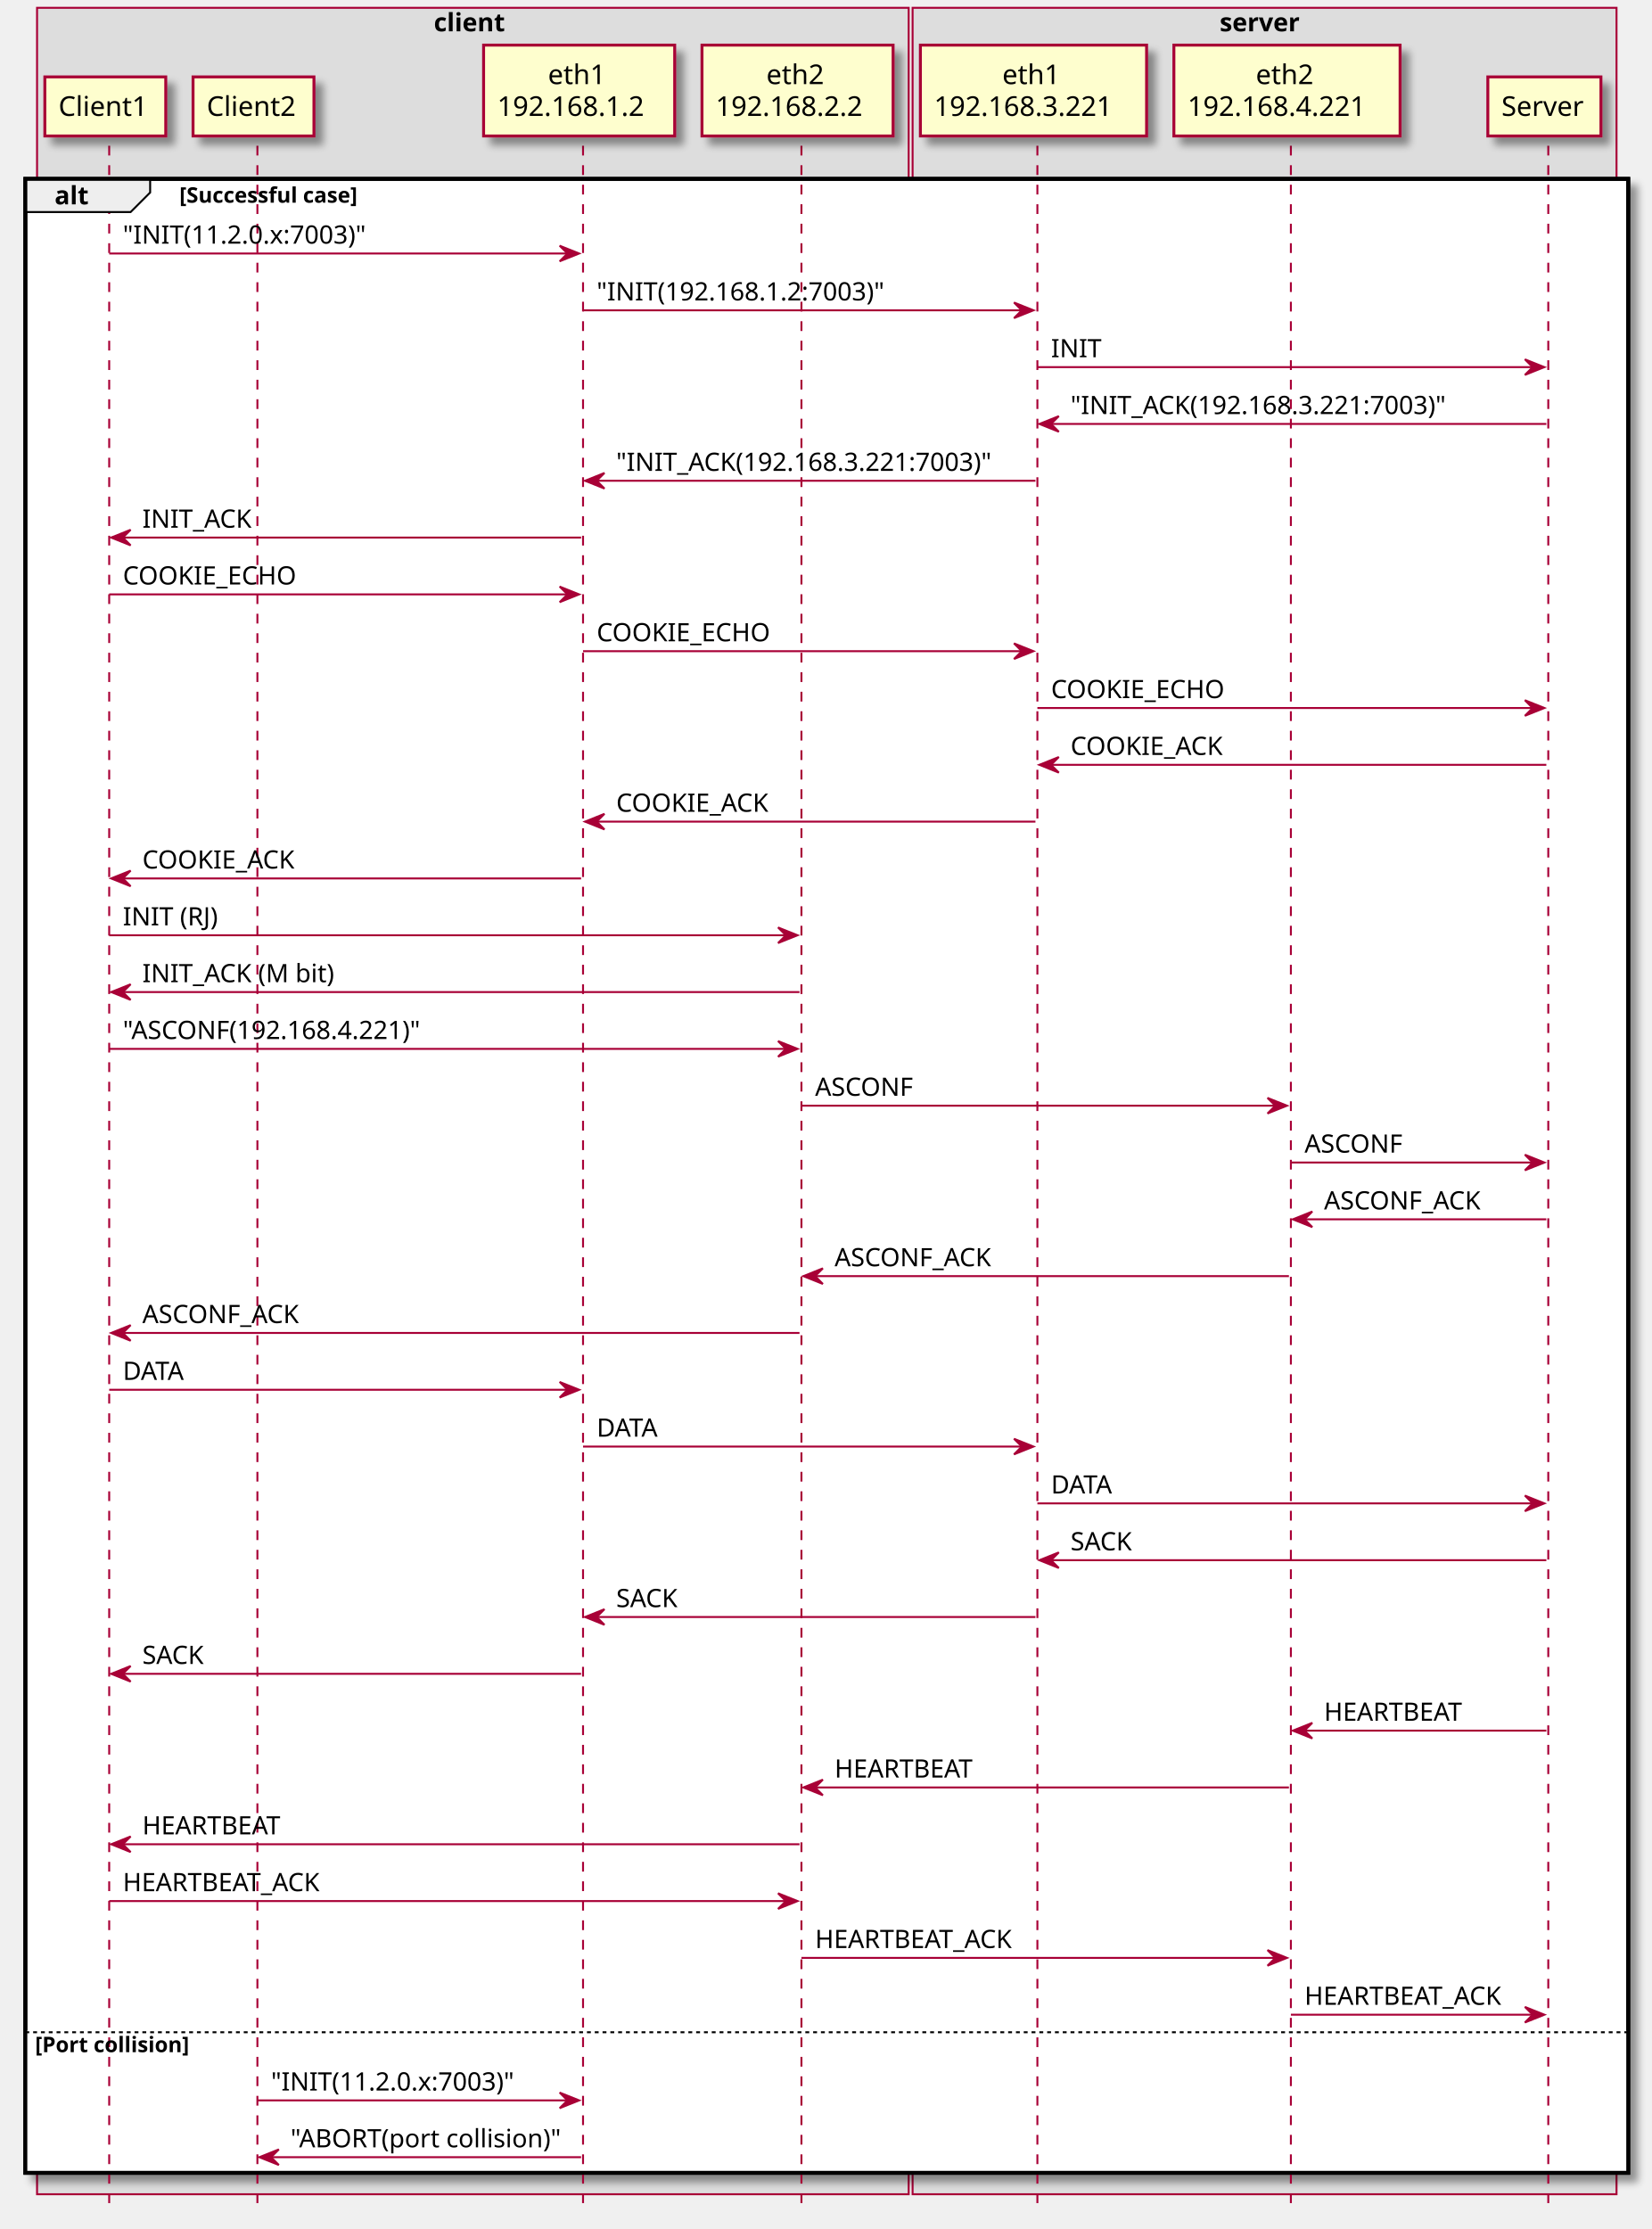
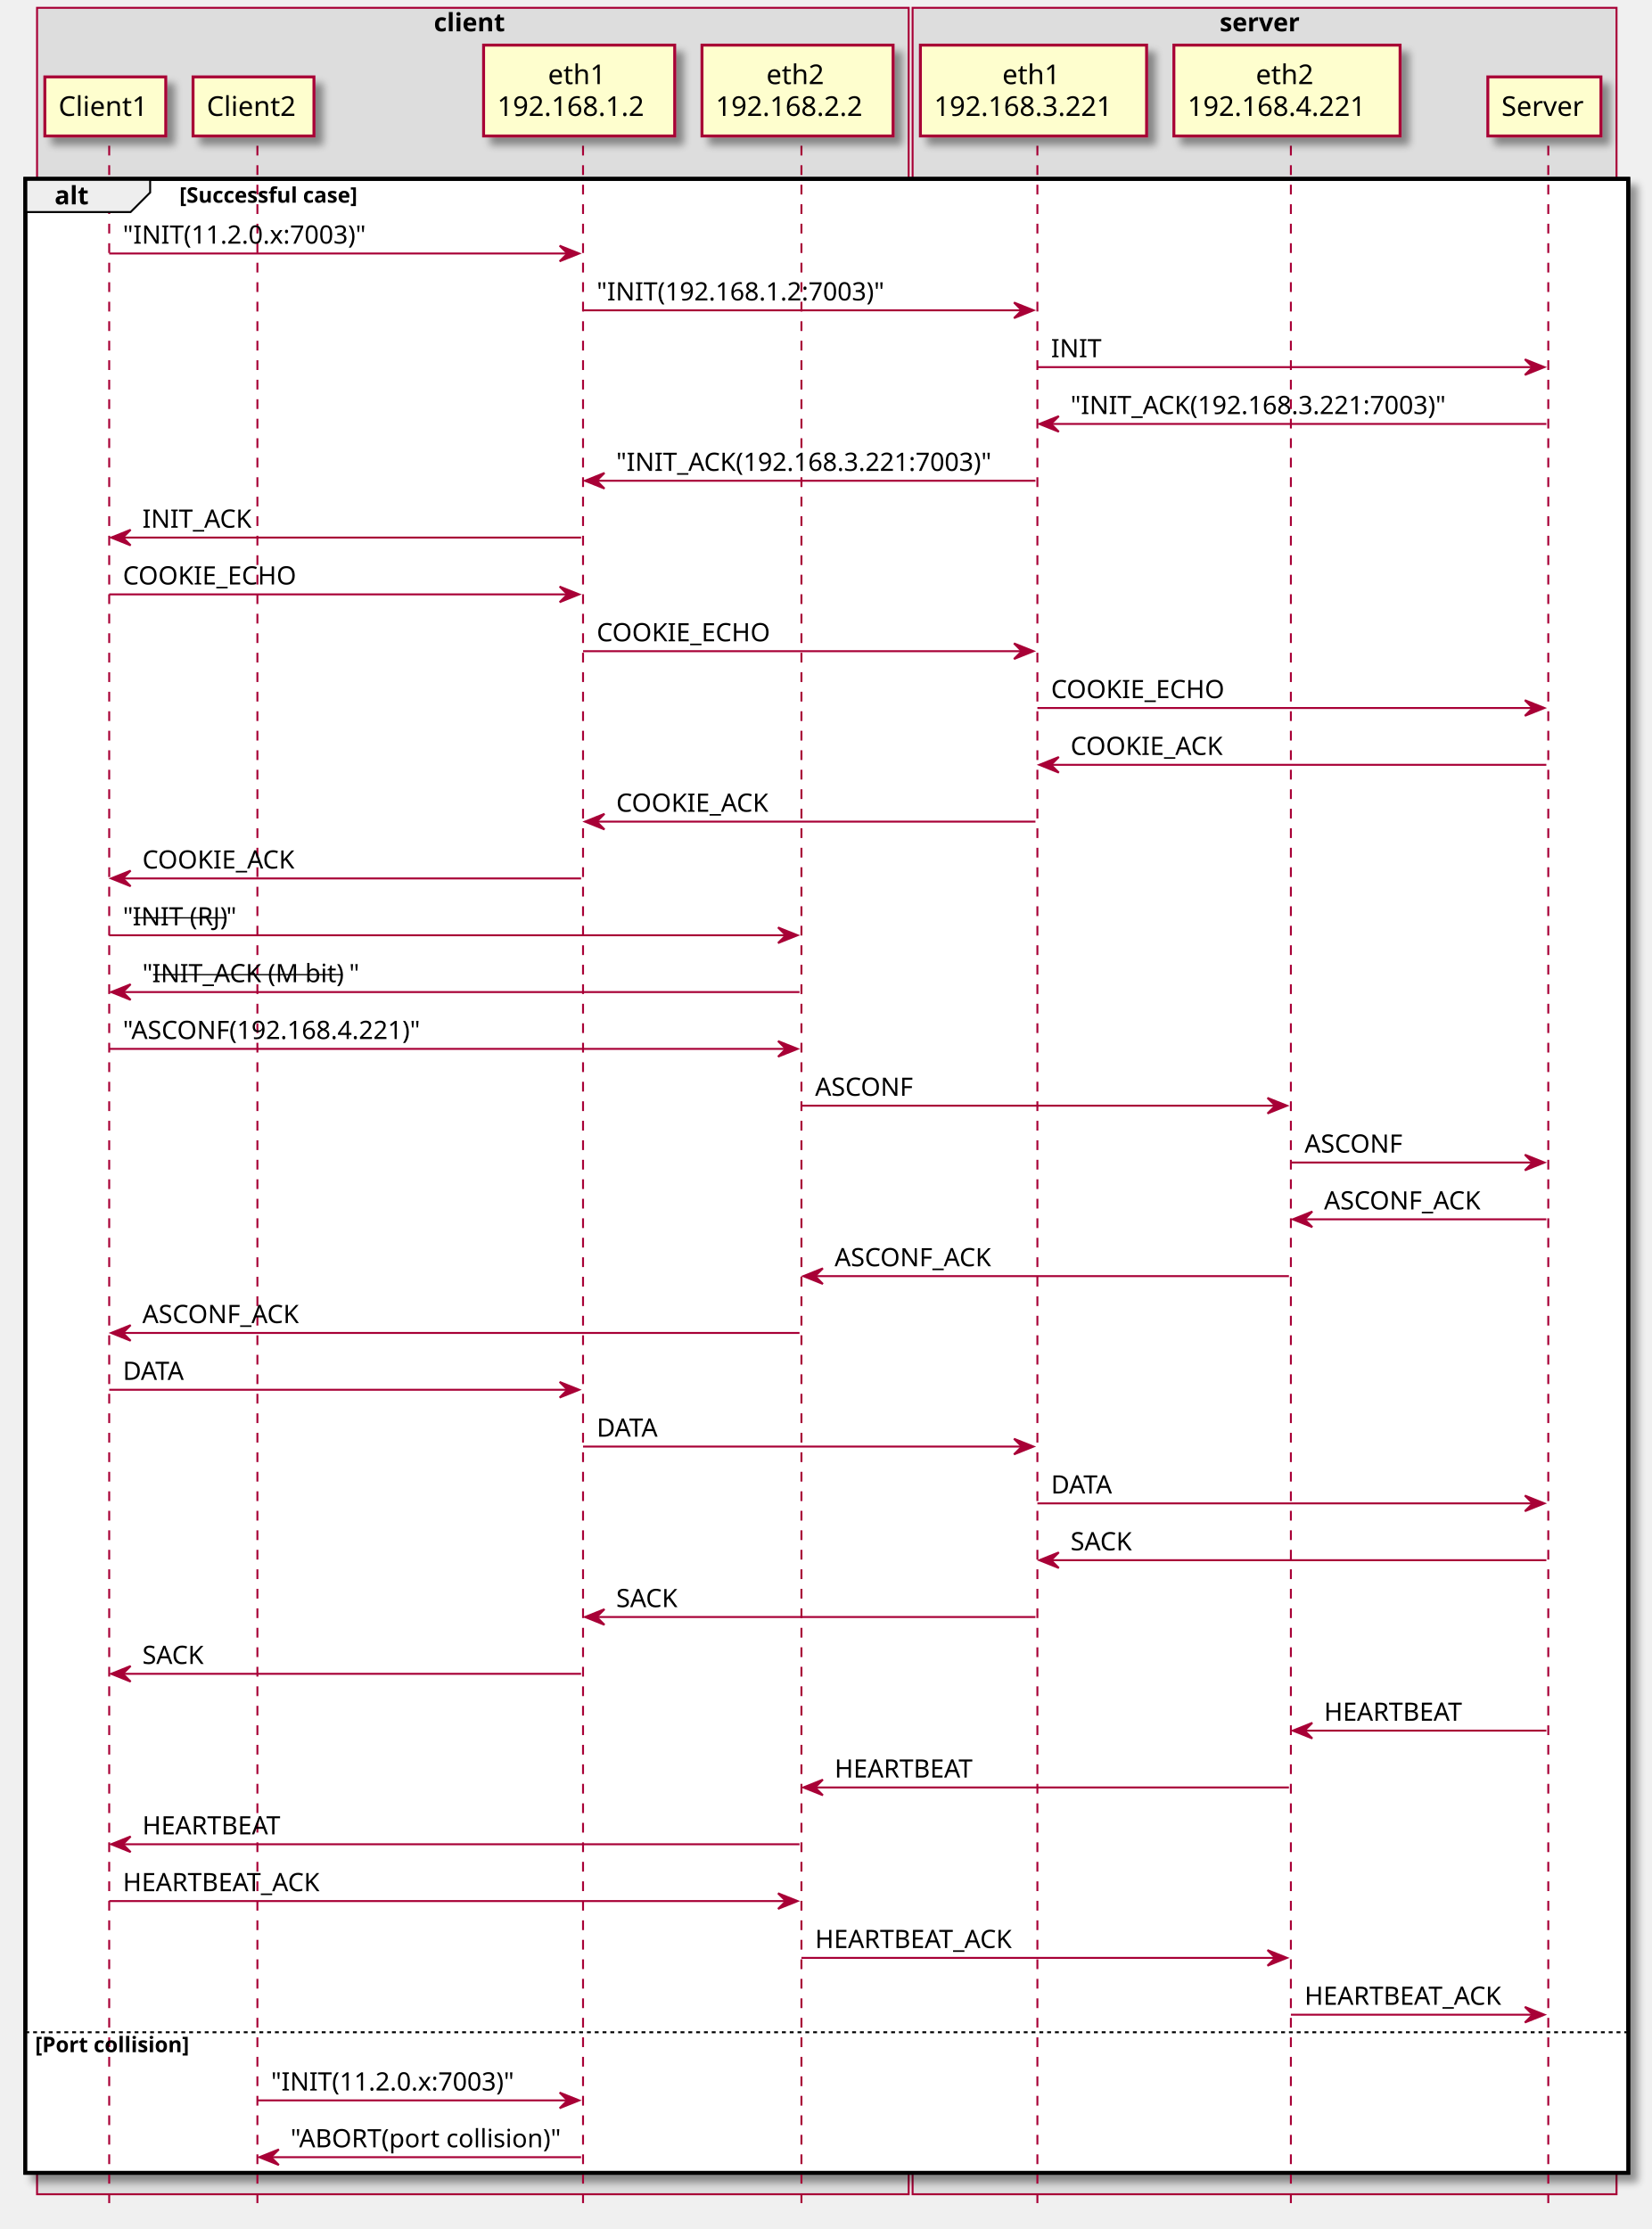
<svg xmlns="http://www.w3.org/2000/svg" contentScriptType="application/ecmascript" contentStyleType="text/css" height="1143px" preserveAspectRatio="none" style="width:847px;height:1143px;" version="1.1" viewBox="0 0 847 1143" width="847px" zoomAndPan="magnify">
  <defs>
-     <filter height="300%" id="fmj4z4x026gm7" width="300%" x="-1" y="-1">
+     <filter height="300%" id="f1ae5buakvwp73" width="300%" x="-1" y="-1">
      <feGaussianBlur result="blurOut" stdDeviation="2.0" />
      <feColorMatrix in="blurOut" result="blurOut2" type="matrix" values="0 0 0 0 0 0 0 0 0 0 0 0 0 0 0 0 0 0 .4 0" />
      <feOffset dx="4.0" dy="4.0" in="blurOut2" result="blurOut3" />
      <feBlend in="SourceGraphic" in2="blurOut3" mode="normal" />
    </filter>
  </defs>
  <g>
    <rect fill="#DDDDDD" height="1121.18" style="stroke: #A80036; stroke-width: 1.0;" width="447" x="19" y="4" />
    <text fill="#000000" font-family="sans-serif" font-size="13" font-weight="bold" lengthAdjust="spacingAndGlyphs" textLength="40" x="222.5" y="16.067">client</text>
    <rect fill="#DDDDDD" height="1121.18" style="stroke: #A80036; stroke-width: 1.0;" width="361" x="468" y="4" />
    <text fill="#000000" font-family="sans-serif" font-size="13" font-weight="bold" lengthAdjust="spacingAndGlyphs" textLength="46" x="625.5" y="16.067">server</text>
-     <rect fill="#FFFFFF" filter="url(#fmj4z4x026gm7)" height="1022.453" style="stroke: #000000; stroke-width: 2.0;" width="822" x="13" y="91.727" />
+     <rect fill="#FFFFFF" filter="url(#f1ae5buakvwp73)" height="1022.453" style="stroke: #000000; stroke-width: 2.0;" width="822" x="13" y="91.727" />
    <rect fill="#FFFFFF" height="73.07" style="stroke: none; stroke-width: 1.0;" width="822" x="13" y="1041.109" />
    <line style="stroke: #A80036; stroke-width: 1.0; stroke-dasharray: 5.0,5.0;" x1="56" x2="56" y1="74.727" y2="1131.18" />
    <line style="stroke: #A80036; stroke-width: 1.0; stroke-dasharray: 5.0,5.0;" x1="132" x2="132" y1="74.727" y2="1131.18" />
    <line style="stroke: #A80036; stroke-width: 1.0; stroke-dasharray: 5.0,5.0;" x1="299" x2="299" y1="74.727" y2="1131.18" />
    <line style="stroke: #A80036; stroke-width: 1.0; stroke-dasharray: 5.0,5.0;" x1="411" x2="411" y1="74.727" y2="1131.18" />
    <line style="stroke: #A80036; stroke-width: 1.0; stroke-dasharray: 5.0,5.0;" x1="532" x2="532" y1="74.727" y2="1131.18" />
    <line style="stroke: #A80036; stroke-width: 1.0; stroke-dasharray: 5.0,5.0;" x1="662" x2="662" y1="74.727" y2="1131.18" />
    <line style="stroke: #A80036; stroke-width: 1.0; stroke-dasharray: 5.0,5.0;" x1="794" x2="794" y1="74.727" y2="1131.18" />
-     <rect fill="#FEFECE" filter="url(#fmj4z4x026gm7)" height="30.297" style="stroke: #A80036; stroke-width: 1.5;" width="62" x="23" y="39.43" />
+     <rect fill="#FEFECE" filter="url(#f1ae5buakvwp73)" height="30.297" style="stroke: #A80036; stroke-width: 1.5;" width="62" x="23" y="39.43" />
    <text fill="#000000" font-family="sans-serif" font-size="14" lengthAdjust="spacingAndGlyphs" textLength="48" x="30" y="59.425">Client1</text>
-     <rect fill="#FEFECE" filter="url(#fmj4z4x026gm7)" height="30.297" style="stroke: #A80036; stroke-width: 1.5;" width="62" x="99" y="39.43" />
+     <rect fill="#FEFECE" filter="url(#f1ae5buakvwp73)" height="30.297" style="stroke: #A80036; stroke-width: 1.5;" width="62" x="99" y="39.43" />
    <text fill="#000000" font-family="sans-serif" font-size="14" lengthAdjust="spacingAndGlyphs" textLength="48" x="106" y="59.425">Client2</text>
-     <rect fill="#FEFECE" filter="url(#fmj4z4x026gm7)" height="46.594" style="stroke: #A80036; stroke-width: 1.5;" width="98" x="248" y="23.133" />
+     <rect fill="#FEFECE" filter="url(#f1ae5buakvwp73)" height="46.594" style="stroke: #A80036; stroke-width: 1.5;" width="98" x="248" y="23.133" />
    <text fill="#000000" font-family="sans-serif" font-size="14" lengthAdjust="spacingAndGlyphs" textLength="32" x="281" y="43.128">eth1</text>
    <text fill="#000000" font-family="sans-serif" font-size="14" lengthAdjust="spacingAndGlyphs" textLength="84" x="255" y="59.425">192.168.1.2</text>
-     <rect fill="#FEFECE" filter="url(#fmj4z4x026gm7)" height="46.594" style="stroke: #A80036; stroke-width: 1.5;" width="98" x="360" y="23.133" />
+     <rect fill="#FEFECE" filter="url(#f1ae5buakvwp73)" height="46.594" style="stroke: #A80036; stroke-width: 1.5;" width="98" x="360" y="23.133" />
    <text fill="#000000" font-family="sans-serif" font-size="14" lengthAdjust="spacingAndGlyphs" textLength="32" x="393" y="43.128">eth2</text>
    <text fill="#000000" font-family="sans-serif" font-size="14" lengthAdjust="spacingAndGlyphs" textLength="84" x="367" y="59.425">192.168.2.2</text>
-     <rect fill="#FEFECE" filter="url(#fmj4z4x026gm7)" height="46.594" style="stroke: #A80036; stroke-width: 1.5;" width="116" x="472" y="23.133" />
+     <rect fill="#FEFECE" filter="url(#f1ae5buakvwp73)" height="46.594" style="stroke: #A80036; stroke-width: 1.5;" width="116" x="472" y="23.133" />
    <text fill="#000000" font-family="sans-serif" font-size="14" lengthAdjust="spacingAndGlyphs" textLength="32" x="514" y="43.128">eth1</text>
    <text fill="#000000" font-family="sans-serif" font-size="14" lengthAdjust="spacingAndGlyphs" textLength="102" x="479" y="59.425">192.168.3.221</text>
-     <rect fill="#FEFECE" filter="url(#fmj4z4x026gm7)" height="46.594" style="stroke: #A80036; stroke-width: 1.5;" width="116" x="602" y="23.133" />
+     <rect fill="#FEFECE" filter="url(#f1ae5buakvwp73)" height="46.594" style="stroke: #A80036; stroke-width: 1.5;" width="116" x="602" y="23.133" />
    <text fill="#000000" font-family="sans-serif" font-size="14" lengthAdjust="spacingAndGlyphs" textLength="32" x="644" y="43.128">eth2</text>
    <text fill="#000000" font-family="sans-serif" font-size="14" lengthAdjust="spacingAndGlyphs" textLength="102" x="609" y="59.425">192.168.4.221</text>
-     <rect fill="#FEFECE" filter="url(#fmj4z4x026gm7)" height="30.297" style="stroke: #A80036; stroke-width: 1.5;" width="58" x="763" y="39.43" />
+     <rect fill="#FEFECE" filter="url(#f1ae5buakvwp73)" height="30.297" style="stroke: #A80036; stroke-width: 1.5;" width="58" x="763" y="39.43" />
    <text fill="#000000" font-family="sans-serif" font-size="14" lengthAdjust="spacingAndGlyphs" textLength="44" x="770" y="59.425">Server</text>
    <path d="M13,91.727 L77,91.727 L77,98.727 L67,108.727 L13,108.727 L13,91.727 " fill="#EEEEEE" style="stroke: #000000; stroke-width: 1.0;" />
    <rect fill="none" height="1022.453" style="stroke: #000000; stroke-width: 2.0;" width="822" x="13" y="91.727" />
    <text fill="#000000" font-family="sans-serif" font-size="13" font-weight="bold" lengthAdjust="spacingAndGlyphs" textLength="19" x="28" y="104.793">alt</text>
    <text fill="#000000" font-family="sans-serif" font-size="11" font-weight="bold" lengthAdjust="spacingAndGlyphs" textLength="113" x="92" y="103.937">[Successful case]</text>
    <polygon fill="#A80036" points="287,125.992,297,129.992,287,133.992,291,129.992" style="stroke: #A80036; stroke-width: 1.0;" />
    <line style="stroke: #A80036; stroke-width: 1.0;" x1="56" x2="293" y1="129.992" y2="129.992" />
    <text fill="#000000" font-family="sans-serif" font-size="13" lengthAdjust="spacingAndGlyphs" textLength="130" x="63" y="124.926">"INIT(11.2.0.x:7003)"</text>
    <polygon fill="#A80036" points="520,155.125,530,159.125,520,163.125,524,159.125" style="stroke: #A80036; stroke-width: 1.0;" />
    <line style="stroke: #A80036; stroke-width: 1.0;" x1="299" x2="526" y1="159.125" y2="159.125" />
    <text fill="#000000" font-family="sans-serif" font-size="13" lengthAdjust="spacingAndGlyphs" textLength="155" x="306" y="154.059">"INIT(192.168.1.2:7003)"</text>
    <polygon fill="#A80036" points="782,184.258,792,188.258,782,192.258,786,188.258" style="stroke: #A80036; stroke-width: 1.0;" />
    <line style="stroke: #A80036; stroke-width: 1.0;" x1="532" x2="788" y1="188.258" y2="188.258" />
    <text fill="#000000" font-family="sans-serif" font-size="13" lengthAdjust="spacingAndGlyphs" textLength="23" x="539" y="183.192">INIT</text>
    <polygon fill="#A80036" points="543,213.391,533,217.391,543,221.391,539,217.391" style="stroke: #A80036; stroke-width: 1.0;" />
    <line style="stroke: #A80036; stroke-width: 1.0;" x1="537" x2="793" y1="217.391" y2="217.391" />
    <text fill="#000000" font-family="sans-serif" font-size="13" lengthAdjust="spacingAndGlyphs" textLength="204" x="549" y="212.325">"INIT_ACK(192.168.3.221:7003)"</text>
    <polygon fill="#A80036" points="310,242.523,300,246.523,310,250.523,306,246.523" style="stroke: #A80036; stroke-width: 1.0;" />
    <line style="stroke: #A80036; stroke-width: 1.0;" x1="304" x2="531" y1="246.523" y2="246.523" />
    <text fill="#000000" font-family="sans-serif" font-size="13" lengthAdjust="spacingAndGlyphs" textLength="204" x="316" y="241.458">"INIT_ACK(192.168.3.221:7003)"</text>
    <polygon fill="#A80036" points="67,271.656,57,275.656,67,279.656,63,275.656" style="stroke: #A80036; stroke-width: 1.0;" />
    <line style="stroke: #A80036; stroke-width: 1.0;" x1="61" x2="298" y1="275.656" y2="275.656" />
    <text fill="#000000" font-family="sans-serif" font-size="13" lengthAdjust="spacingAndGlyphs" textLength="56" x="73" y="270.59">INIT_ACK</text>
    <polygon fill="#A80036" points="287,300.789,297,304.789,287,308.789,291,304.789" style="stroke: #A80036; stroke-width: 1.0;" />
    <line style="stroke: #A80036; stroke-width: 1.0;" x1="56" x2="293" y1="304.789" y2="304.789" />
    <text fill="#000000" font-family="sans-serif" font-size="13" lengthAdjust="spacingAndGlyphs" textLength="92" x="63" y="299.723">COOKIE_ECHO</text>
    <polygon fill="#A80036" points="520,329.922,530,333.922,520,337.922,524,333.922" style="stroke: #A80036; stroke-width: 1.0;" />
    <line style="stroke: #A80036; stroke-width: 1.0;" x1="299" x2="526" y1="333.922" y2="333.922" />
    <text fill="#000000" font-family="sans-serif" font-size="13" lengthAdjust="spacingAndGlyphs" textLength="92" x="306" y="328.856">COOKIE_ECHO</text>
    <polygon fill="#A80036" points="782,359.055,792,363.055,782,367.055,786,363.055" style="stroke: #A80036; stroke-width: 1.0;" />
    <line style="stroke: #A80036; stroke-width: 1.0;" x1="532" x2="788" y1="363.055" y2="363.055" />
    <text fill="#000000" font-family="sans-serif" font-size="13" lengthAdjust="spacingAndGlyphs" textLength="92" x="539" y="357.989">COOKIE_ECHO</text>
    <polygon fill="#A80036" points="543,388.188,533,392.188,543,396.188,539,392.188" style="stroke: #A80036; stroke-width: 1.0;" />
    <line style="stroke: #A80036; stroke-width: 1.0;" x1="537" x2="793" y1="392.188" y2="392.188" />
    <text fill="#000000" font-family="sans-serif" font-size="13" lengthAdjust="spacingAndGlyphs" textLength="81" x="549" y="387.122">COOKIE_ACK</text>
    <polygon fill="#A80036" points="310,417.32,300,421.32,310,425.32,306,421.32" style="stroke: #A80036; stroke-width: 1.0;" />
    <line style="stroke: #A80036; stroke-width: 1.0;" x1="304" x2="531" y1="421.32" y2="421.32" />
    <text fill="#000000" font-family="sans-serif" font-size="13" lengthAdjust="spacingAndGlyphs" textLength="81" x="316" y="416.254">COOKIE_ACK</text>
    <polygon fill="#A80036" points="67,446.453,57,450.453,67,454.453,63,450.453" style="stroke: #A80036; stroke-width: 1.0;" />
    <line style="stroke: #A80036; stroke-width: 1.0;" x1="61" x2="298" y1="450.453" y2="450.453" />
    <text fill="#000000" font-family="sans-serif" font-size="13" lengthAdjust="spacingAndGlyphs" textLength="81" x="73" y="445.387">COOKIE_ACK</text>
    <polygon fill="#A80036" points="399,475.586,409,479.586,399,483.586,403,479.586" style="stroke: #A80036; stroke-width: 1.0;" />
    <line style="stroke: #A80036; stroke-width: 1.0;" x1="56" x2="405" y1="479.586" y2="479.586" />
-     <text fill="#000000" font-family="sans-serif" font-size="13" lengthAdjust="spacingAndGlyphs" textLength="48" x="63" y="474.52">INIT (RJ)</text>
+     <text fill="#000000" font-family="sans-serif" font-size="13" lengthAdjust="spacingAndGlyphs" textLength="5" x="63" y="474.52">"</text>
+     <text fill="#000000" font-family="sans-serif" font-size="13" lengthAdjust="spacingAndGlyphs" text-decoration="line-through" textLength="48" x="68" y="474.52">INIT (RJ)</text>
+     <text fill="#000000" font-family="sans-serif" font-size="13" lengthAdjust="spacingAndGlyphs" textLength="5" x="116" y="474.52">"</text>
    <polygon fill="#A80036" points="67,504.719,57,508.719,67,512.719,63,508.719" style="stroke: #A80036; stroke-width: 1.0;" />
    <line style="stroke: #A80036; stroke-width: 1.0;" x1="61" x2="410" y1="508.719" y2="508.719" />
-     <text fill="#000000" font-family="sans-serif" font-size="13" lengthAdjust="spacingAndGlyphs" textLength="101" x="73" y="503.653">INIT_ACK (M bit)</text>
+     <text fill="#000000" font-family="sans-serif" font-size="13" lengthAdjust="spacingAndGlyphs" textLength="5" x="73" y="503.653">"</text>
+     <text fill="#000000" font-family="sans-serif" font-size="13" lengthAdjust="spacingAndGlyphs" text-decoration="line-through" textLength="101" x="78" y="503.653">INIT_ACK (M bit)</text>
+     <text fill="#000000" font-family="sans-serif" font-size="13" lengthAdjust="spacingAndGlyphs" textLength="5" x="179" y="503.653">"</text>
    <polygon fill="#A80036" points="399,533.852,409,537.852,399,541.852,403,537.852" style="stroke: #A80036; stroke-width: 1.0;" />
    <line style="stroke: #A80036; stroke-width: 1.0;" x1="56" x2="405" y1="537.852" y2="537.852" />
    <text fill="#000000" font-family="sans-serif" font-size="13" lengthAdjust="spacingAndGlyphs" textLength="166" x="63" y="532.786">"ASCONF(192.168.4.221)"</text>
    <polygon fill="#A80036" points="650,562.984,660,566.984,650,570.984,654,566.984" style="stroke: #A80036; stroke-width: 1.0;" />
    <line style="stroke: #A80036; stroke-width: 1.0;" x1="411" x2="656" y1="566.984" y2="566.984" />
    <text fill="#000000" font-family="sans-serif" font-size="13" lengthAdjust="spacingAndGlyphs" textLength="54" x="418" y="561.918">ASCONF</text>
    <polygon fill="#A80036" points="782,592.117,792,596.117,782,600.117,786,596.117" style="stroke: #A80036; stroke-width: 1.0;" />
    <line style="stroke: #A80036; stroke-width: 1.0;" x1="662" x2="788" y1="596.117" y2="596.117" />
    <text fill="#000000" font-family="sans-serif" font-size="13" lengthAdjust="spacingAndGlyphs" textLength="54" x="669" y="591.051">ASCONF</text>
    <polygon fill="#A80036" points="673,621.25,663,625.25,673,629.25,669,625.25" style="stroke: #A80036; stroke-width: 1.0;" />
    <line style="stroke: #A80036; stroke-width: 1.0;" x1="667" x2="793" y1="625.25" y2="625.25" />
    <text fill="#000000" font-family="sans-serif" font-size="13" lengthAdjust="spacingAndGlyphs" textLength="87" x="679" y="620.184">ASCONF_ACK</text>
    <polygon fill="#A80036" points="422,650.383,412,654.383,422,658.383,418,654.383" style="stroke: #A80036; stroke-width: 1.0;" />
    <line style="stroke: #A80036; stroke-width: 1.0;" x1="416" x2="661" y1="654.383" y2="654.383" />
    <text fill="#000000" font-family="sans-serif" font-size="13" lengthAdjust="spacingAndGlyphs" textLength="87" x="428" y="649.317">ASCONF_ACK</text>
    <polygon fill="#A80036" points="67,679.516,57,683.516,67,687.516,63,683.516" style="stroke: #A80036; stroke-width: 1.0;" />
    <line style="stroke: #A80036; stroke-width: 1.0;" x1="61" x2="410" y1="683.516" y2="683.516" />
    <text fill="#000000" font-family="sans-serif" font-size="13" lengthAdjust="spacingAndGlyphs" textLength="87" x="73" y="678.45">ASCONF_ACK</text>
    <polygon fill="#A80036" points="287,708.648,297,712.648,287,716.648,291,712.648" style="stroke: #A80036; stroke-width: 1.0;" />
    <line style="stroke: #A80036; stroke-width: 1.0;" x1="56" x2="293" y1="712.648" y2="712.648" />
    <text fill="#000000" font-family="sans-serif" font-size="13" lengthAdjust="spacingAndGlyphs" textLength="35" x="63" y="707.582">DATA</text>
    <polygon fill="#A80036" points="520,737.781,530,741.781,520,745.781,524,741.781" style="stroke: #A80036; stroke-width: 1.0;" />
    <line style="stroke: #A80036; stroke-width: 1.0;" x1="299" x2="526" y1="741.781" y2="741.781" />
    <text fill="#000000" font-family="sans-serif" font-size="13" lengthAdjust="spacingAndGlyphs" textLength="35" x="306" y="736.715">DATA</text>
    <polygon fill="#A80036" points="782,766.914,792,770.914,782,774.914,786,770.914" style="stroke: #A80036; stroke-width: 1.0;" />
    <line style="stroke: #A80036; stroke-width: 1.0;" x1="532" x2="788" y1="770.914" y2="770.914" />
    <text fill="#000000" font-family="sans-serif" font-size="13" lengthAdjust="spacingAndGlyphs" textLength="35" x="539" y="765.848">DATA</text>
    <polygon fill="#A80036" points="543,796.047,533,800.047,543,804.047,539,800.047" style="stroke: #A80036; stroke-width: 1.0;" />
    <line style="stroke: #A80036; stroke-width: 1.0;" x1="537" x2="793" y1="800.047" y2="800.047" />
    <text fill="#000000" font-family="sans-serif" font-size="13" lengthAdjust="spacingAndGlyphs" textLength="35" x="549" y="794.981">SACK</text>
    <polygon fill="#A80036" points="310,825.18,300,829.18,310,833.18,306,829.18" style="stroke: #A80036; stroke-width: 1.0;" />
    <line style="stroke: #A80036; stroke-width: 1.0;" x1="304" x2="531" y1="829.18" y2="829.18" />
    <text fill="#000000" font-family="sans-serif" font-size="13" lengthAdjust="spacingAndGlyphs" textLength="35" x="316" y="824.114">SACK</text>
    <polygon fill="#A80036" points="67,854.312,57,858.312,67,862.312,63,858.312" style="stroke: #A80036; stroke-width: 1.0;" />
    <line style="stroke: #A80036; stroke-width: 1.0;" x1="61" x2="298" y1="858.312" y2="858.312" />
    <text fill="#000000" font-family="sans-serif" font-size="13" lengthAdjust="spacingAndGlyphs" textLength="35" x="73" y="853.247">SACK</text>
    <polygon fill="#A80036" points="673,883.445,663,887.445,673,891.445,669,887.445" style="stroke: #A80036; stroke-width: 1.0;" />
    <line style="stroke: #A80036; stroke-width: 1.0;" x1="667" x2="793" y1="887.445" y2="887.445" />
    <text fill="#000000" font-family="sans-serif" font-size="13" lengthAdjust="spacingAndGlyphs" textLength="75" x="679" y="882.379">HEARTBEAT</text>
    <polygon fill="#A80036" points="422,912.578,412,916.578,422,920.578,418,916.578" style="stroke: #A80036; stroke-width: 1.0;" />
    <line style="stroke: #A80036; stroke-width: 1.0;" x1="416" x2="661" y1="916.578" y2="916.578" />
    <text fill="#000000" font-family="sans-serif" font-size="13" lengthAdjust="spacingAndGlyphs" textLength="75" x="428" y="911.512">HEARTBEAT</text>
    <polygon fill="#A80036" points="67,941.711,57,945.711,67,949.711,63,945.711" style="stroke: #A80036; stroke-width: 1.0;" />
    <line style="stroke: #A80036; stroke-width: 1.0;" x1="61" x2="410" y1="945.711" y2="945.711" />
    <text fill="#000000" font-family="sans-serif" font-size="13" lengthAdjust="spacingAndGlyphs" textLength="75" x="73" y="940.645">HEARTBEAT</text>
    <polygon fill="#A80036" points="399,970.844,409,974.844,399,978.844,403,974.844" style="stroke: #A80036; stroke-width: 1.0;" />
    <line style="stroke: #A80036; stroke-width: 1.0;" x1="56" x2="405" y1="974.844" y2="974.844" />
    <text fill="#000000" font-family="sans-serif" font-size="13" lengthAdjust="spacingAndGlyphs" textLength="108" x="63" y="969.778">HEARTBEAT_ACK</text>
    <polygon fill="#A80036" points="650,999.977,660,1003.977,650,1007.977,654,1003.977" style="stroke: #A80036; stroke-width: 1.0;" />
    <line style="stroke: #A80036; stroke-width: 1.0;" x1="411" x2="656" y1="1003.977" y2="1003.977" />
    <text fill="#000000" font-family="sans-serif" font-size="13" lengthAdjust="spacingAndGlyphs" textLength="108" x="418" y="998.911">HEARTBEAT_ACK</text>
    <polygon fill="#A80036" points="782,1029.109,792,1033.109,782,1037.109,786,1033.109" style="stroke: #A80036; stroke-width: 1.0;" />
    <line style="stroke: #A80036; stroke-width: 1.0;" x1="662" x2="788" y1="1033.109" y2="1033.109" />
    <text fill="#000000" font-family="sans-serif" font-size="13" lengthAdjust="spacingAndGlyphs" textLength="108" x="669" y="1028.043">HEARTBEAT_ACK</text>
    <line style="stroke: #000000; stroke-width: 1.0; stroke-dasharray: 2.0,2.0;" x1="13" x2="835" y1="1042.109" y2="1042.109" />
    <text fill="#000000" font-family="sans-serif" font-size="11" font-weight="bold" lengthAdjust="spacingAndGlyphs" textLength="94" x="18" y="1052.32">[Port collision]</text>
    <polygon fill="#A80036" points="287,1073.047,297,1077.047,287,1081.047,291,1077.047" style="stroke: #A80036; stroke-width: 1.0;" />
    <line style="stroke: #A80036; stroke-width: 1.0;" x1="132" x2="293" y1="1077.047" y2="1077.047" />
    <text fill="#000000" font-family="sans-serif" font-size="13" lengthAdjust="spacingAndGlyphs" textLength="130" x="139" y="1071.981">"INIT(11.2.0.x:7003)"</text>
    <polygon fill="#A80036" points="143,1102.18,133,1106.18,143,1110.18,139,1106.18" style="stroke: #A80036; stroke-width: 1.0;" />
    <line style="stroke: #A80036; stroke-width: 1.0;" x1="137" x2="298" y1="1106.18" y2="1106.18" />
    <text fill="#000000" font-family="sans-serif" font-size="13" lengthAdjust="spacingAndGlyphs" textLength="143" x="149" y="1101.114">"ABORT(port collision)"</text>
  </g>
</svg>
